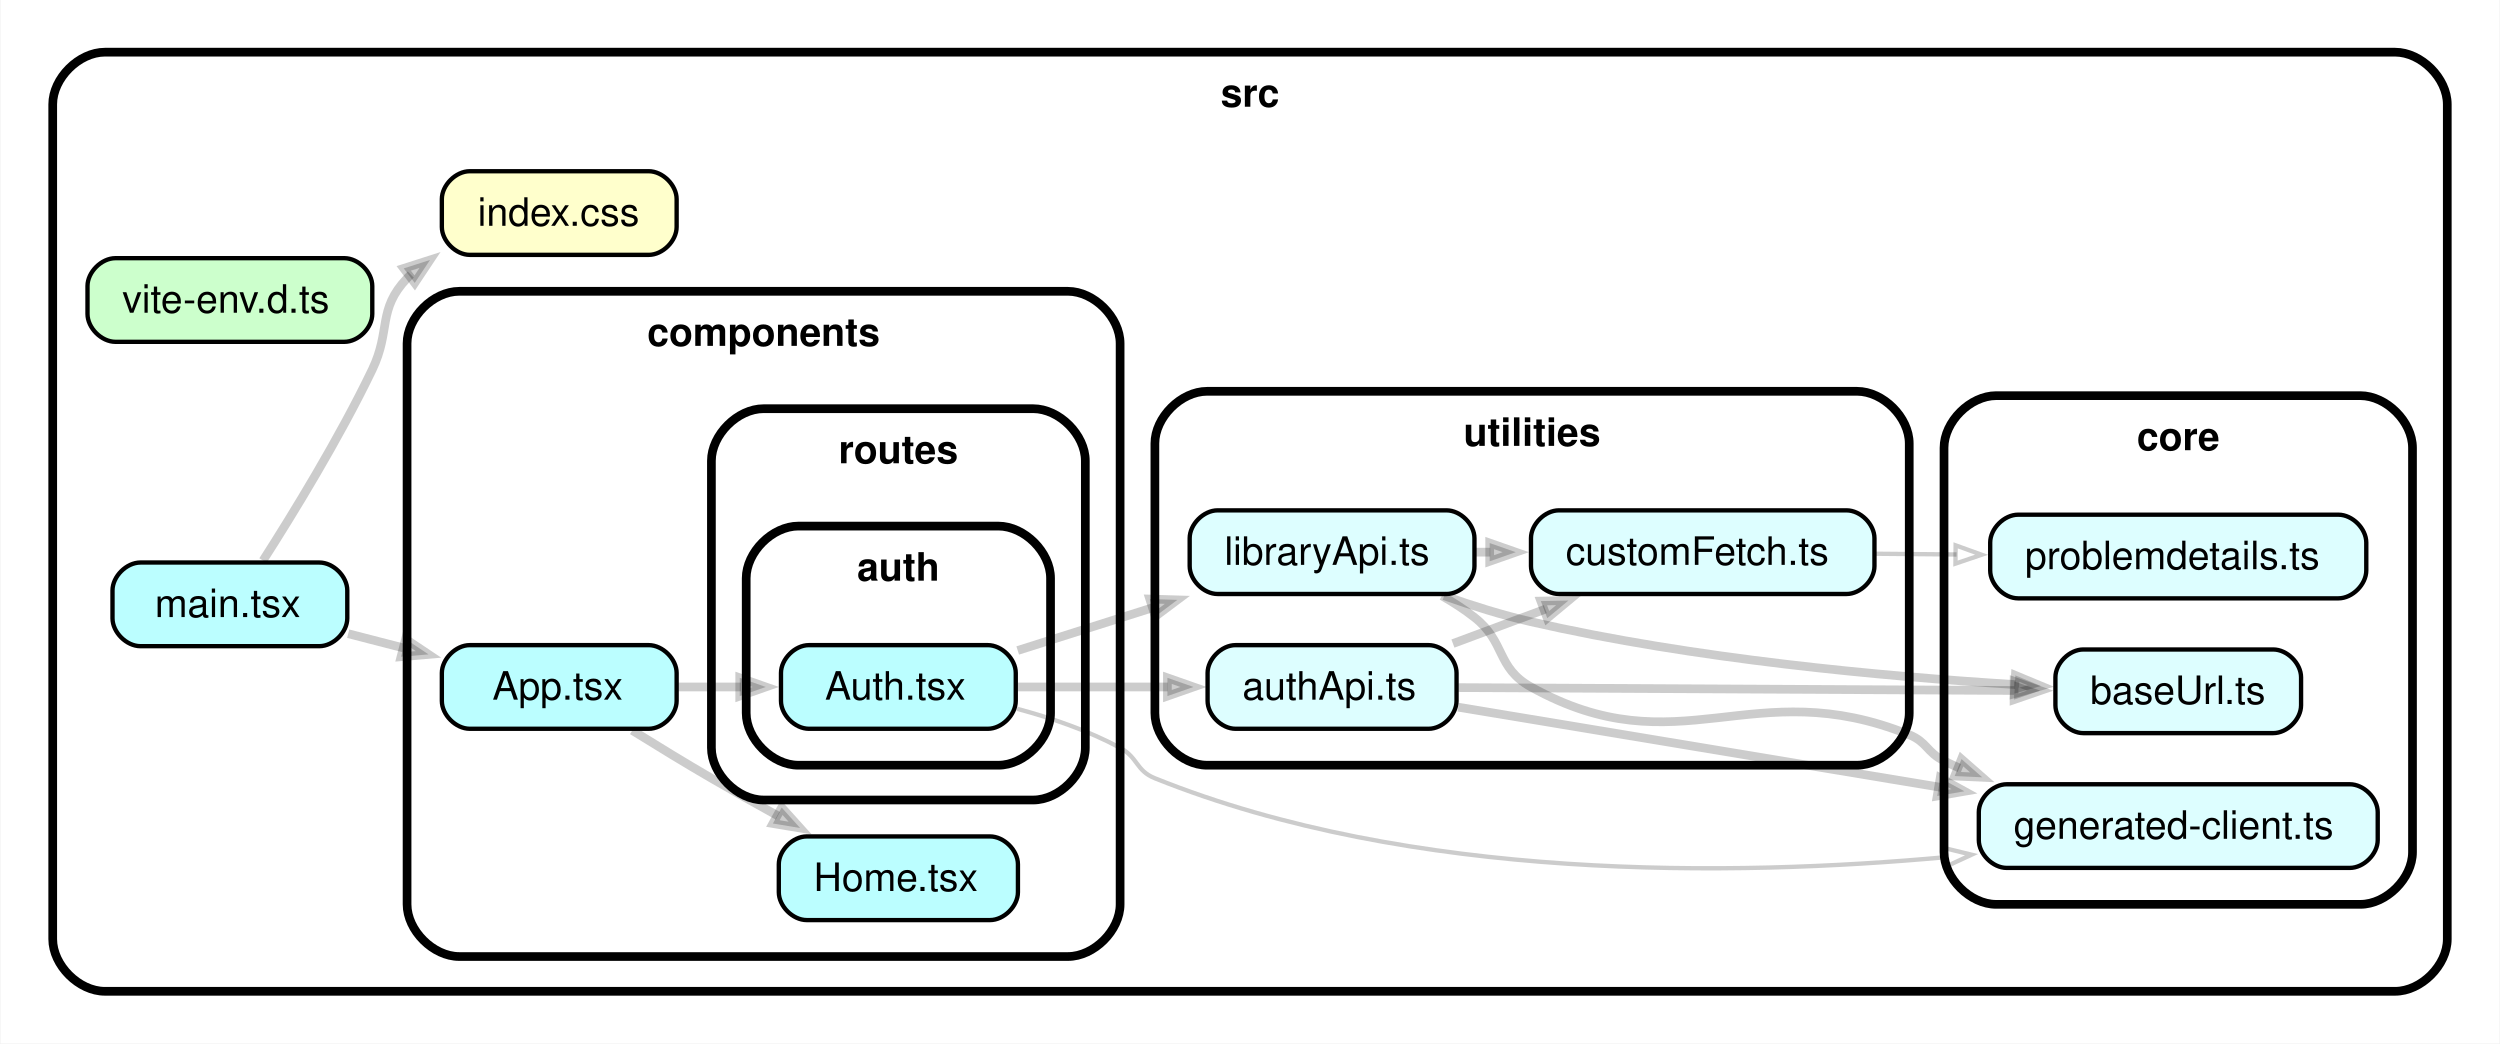
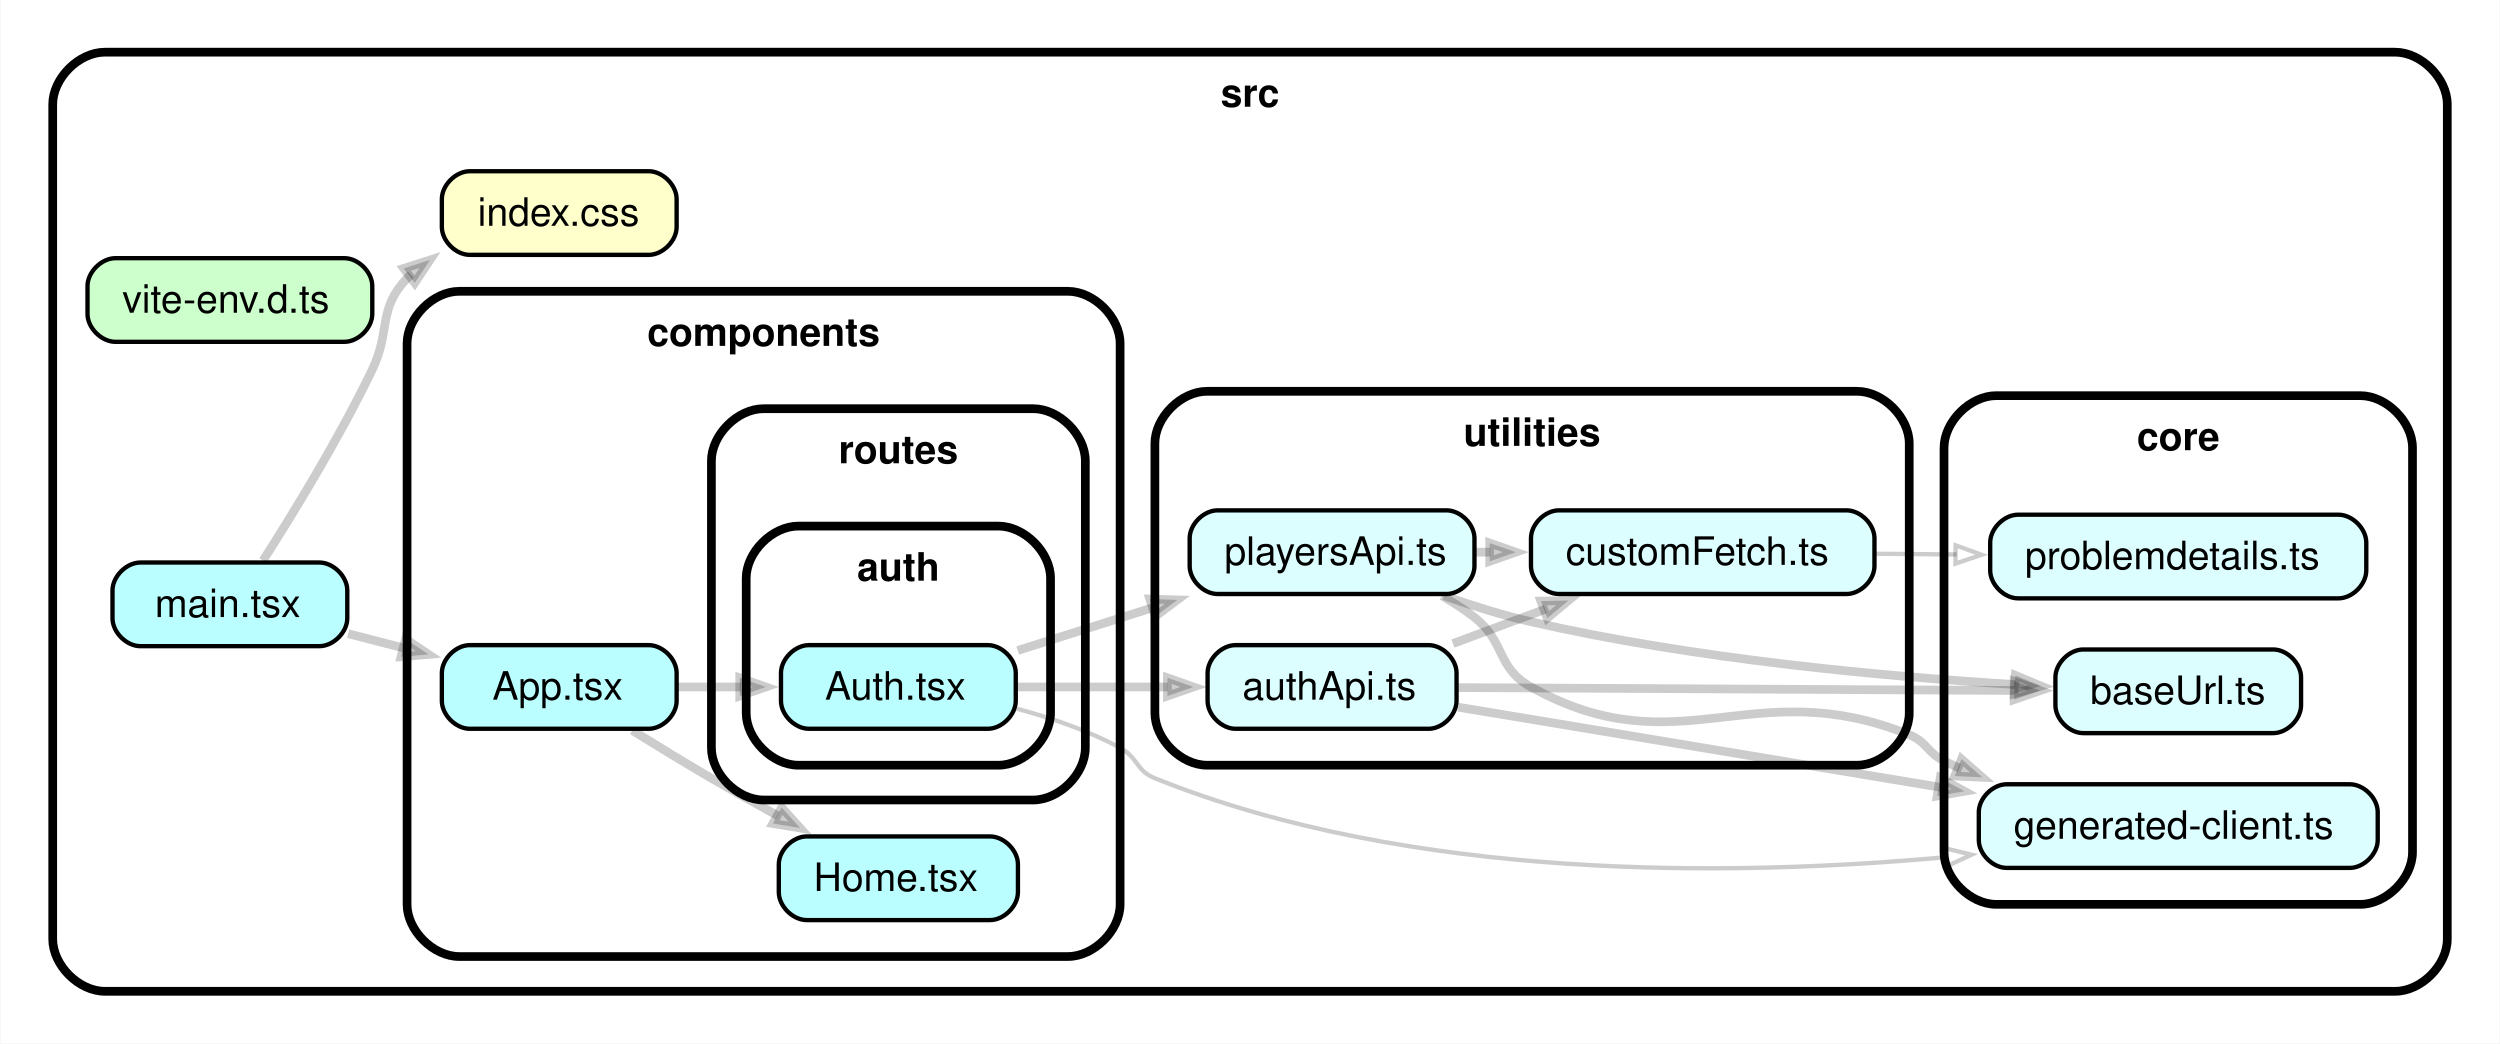
<svg xmlns="http://www.w3.org/2000/svg" xmlns:xlink="http://www.w3.org/1999/xlink" width="575pt" height="240pt" viewBox="0.00 0.00 574.75 240.00">
  <g id="graph0" class="graph" transform="scale(1 1) rotate(0) translate(4 236)">
    <polygon fill="white" stroke="none" points="-4,4 -4,-236 570.75,-236 570.75,4 -4,4" />
    <g id="clust1" class="cluster">
      <path fill="#ffffff" stroke="black" stroke-width="2" d="M20,-8C20,-8 546.75,-8 546.75,-8 552.75,-8 558.75,-14 558.75,-20 558.75,-20 558.75,-212 558.75,-212 558.75,-218 552.75,-224 546.75,-224 546.75,-224 20,-224 20,-224 14,-224 8,-218 8,-212 8,-212 8,-20 8,-20 8,-14 14,-8 20,-8" />
      <text text-anchor="middle" x="283.38" y="-211.45" font-family="Helvetica,sans-Serif" font-weight="bold" font-size="9.00">src</text>
    </g>
    <g id="clust2" class="cluster">
      <path fill="#ffffff" stroke="black" stroke-width="2" d="M101.5,-16C101.5,-16 241.5,-16 241.5,-16 247.5,-16 253.5,-22 253.5,-28 253.5,-28 253.5,-157 253.5,-157 253.5,-163 247.5,-169 241.5,-169 241.5,-169 101.5,-169 101.5,-169 95.5,-169 89.5,-163 89.5,-157 89.5,-157 89.5,-28 89.5,-28 89.5,-22 95.5,-16 101.5,-16" />
      <text text-anchor="middle" x="171.5" y="-156.45" font-family="Helvetica,sans-Serif" font-weight="bold" font-size="9.00">components</text>
    </g>
    <g id="clust3" class="cluster">
      <path fill="#ffffff" stroke="black" stroke-width="2" d="M171.5,-52C171.5,-52 233.5,-52 233.5,-52 239.5,-52 245.5,-58 245.5,-64 245.5,-64 245.5,-130 245.5,-130 245.5,-136 239.5,-142 233.5,-142 233.5,-142 171.5,-142 171.5,-142 165.5,-142 159.5,-136 159.5,-130 159.5,-130 159.5,-64 159.5,-64 159.5,-58 165.5,-52 171.5,-52" />
      <text text-anchor="middle" x="202.5" y="-129.45" font-family="Helvetica,sans-Serif" font-weight="bold" font-size="9.00">routes</text>
    </g>
    <g id="clust4" class="cluster">
      <path fill="#ffffff" stroke="black" stroke-width="2" d="M179.5,-60C179.5,-60 225.5,-60 225.5,-60 231.5,-60 237.5,-66 237.5,-72 237.5,-72 237.5,-103 237.5,-103 237.5,-109 231.5,-115 225.5,-115 225.5,-115 179.5,-115 179.5,-115 173.5,-115 167.5,-109 167.5,-103 167.5,-103 167.5,-72 167.5,-72 167.5,-66 173.5,-60 179.5,-60" />
      <text text-anchor="middle" x="202.5" y="-102.45" font-family="Helvetica,sans-Serif" font-weight="bold" font-size="9.00">auth</text>
    </g>
    <g id="clust5" class="cluster">
      <path fill="#ffffff" stroke="black" stroke-width="2" d="M455,-28C455,-28 538.75,-28 538.75,-28 544.75,-28 550.75,-34 550.75,-40 550.75,-40 550.75,-133 550.75,-133 550.75,-139 544.75,-145 538.75,-145 538.75,-145 455,-145 455,-145 449,-145 443,-139 443,-133 443,-133 443,-40 443,-40 443,-34 449,-28 455,-28" />
      <text text-anchor="middle" x="496.88" y="-132.45" font-family="Helvetica,sans-Serif" font-weight="bold" font-size="9.00">core</text>
    </g>
    <g id="clust6" class="cluster">
      <path fill="#ffffff" stroke="black" stroke-width="2" d="M273.5,-60C273.5,-60 423,-60 423,-60 429,-60 435,-66 435,-72 435,-72 435,-134 435,-134 435,-140 429,-146 423,-146 423,-146 273.5,-146 273.5,-146 267.5,-146 261.5,-140 261.5,-134 261.5,-134 261.5,-72 261.5,-72 261.5,-66 267.5,-60 273.5,-60" />
      <text text-anchor="middle" x="348.25" y="-133.45" font-family="Helvetica,sans-Serif" font-weight="bold" font-size="9.00">utilities</text>
    </g>
    <g id="node1" class="node">
      <g id="a_node1">
        <a xlink:href="src/components/App.tsx" xlink:title="App.tsx">
          <path fill="#bbfeff" stroke="black" d="M145.08,-87.62C145.08,-87.62 103.92,-87.62 103.92,-87.62 100.71,-87.62 97.5,-84.42 97.5,-81.21 97.5,-81.21 97.5,-74.79 97.5,-74.79 97.5,-71.58 100.71,-68.38 103.92,-68.38 103.92,-68.38 145.08,-68.38 145.08,-68.38 148.29,-68.38 151.5,-71.58 151.5,-74.79 151.5,-74.79 151.5,-81.21 151.5,-81.21 151.5,-84.42 148.29,-87.62 145.08,-87.62" />
          <text text-anchor="start" x="109.12" y="-75.08" font-family="Helvetica,sans-Serif" font-size="9.00">App.tsx</text>
        </a>
      </g>
    </g>
    <g id="node2" class="node">
      <g id="a_node2">
        <a xlink:href="src/components/Home.tsx" xlink:title="Home.tsx">
          <path fill="#bbfeff" stroke="black" d="M223.58,-43.62C223.58,-43.62 181.42,-43.62 181.42,-43.62 178.21,-43.62 175,-40.42 175,-37.21 175,-37.21 175,-30.79 175,-30.79 175,-27.58 178.21,-24.38 181.42,-24.38 181.42,-24.38 223.58,-24.38 223.58,-24.38 226.79,-24.38 230,-27.58 230,-30.79 230,-30.79 230,-37.21 230,-37.21 230,-40.42 226.79,-43.62 223.58,-43.62" />
          <text text-anchor="start" x="183" y="-31.07" font-family="Helvetica,sans-Serif" font-size="9.00">Home.tsx</text>
        </a>
      </g>
    </g>
    <g id="edge1" class="edge">
      <path fill="none" stroke="#000000" stroke-width="2" stroke-opacity="0.2" d="M141.31,-68C147,-64.46 153.5,-60.49 159.5,-57 164.4,-54.15 169.68,-51.18 174.78,-48.36" />
      <polygon fill="#000000" fill-opacity="0.2" stroke="#000000" stroke-width="2" stroke-opacity="0.2" points="175.66,-50.27 179.91,-45.55 173.64,-46.59 175.66,-50.27" />
    </g>
    <g id="node3" class="node">
      <g id="a_node3">
        <a xlink:href="src/components/routes/auth/Auth.tsx" xlink:title="Auth.tsx">
          <path fill="#bbfeff" stroke="black" d="M223.08,-87.62C223.08,-87.62 181.92,-87.62 181.92,-87.62 178.71,-87.62 175.5,-84.42 175.5,-81.21 175.5,-81.21 175.5,-74.79 175.5,-74.79 175.5,-71.58 178.71,-68.38 181.92,-68.38 181.92,-68.38 223.08,-68.38 223.08,-68.38 226.29,-68.38 229.5,-71.58 229.5,-74.79 229.5,-74.79 229.5,-81.21 229.5,-81.21 229.5,-84.42 226.29,-87.62 223.08,-87.62" />
          <text text-anchor="start" x="185.62" y="-75.08" font-family="Helvetica,sans-Serif" font-size="9.00">Auth.tsx</text>
        </a>
      </g>
    </g>
    <g id="edge2" class="edge">
      <path fill="none" stroke="#000000" stroke-width="2" stroke-opacity="0.2" d="M151.65,-78C156.38,-78 161.37,-78 166.3,-78" />
      <polygon fill="#000000" fill-opacity="0.2" stroke="#000000" stroke-width="2" stroke-opacity="0.2" points="166.01,-80.1 172.01,-78 166.01,-75.9 166.01,-80.1" />
    </g>
    <g id="node4" class="node">
      <g id="a_node4">
        <a xlink:href="src/core/generated-client.ts" xlink:title="generated-client.ts">
          <path fill="#ddfeff" stroke="black" d="M536.33,-55.62C536.33,-55.62 457.42,-55.62 457.42,-55.62 454.21,-55.62 451,-52.42 451,-49.21 451,-49.21 451,-42.79 451,-42.79 451,-39.58 454.21,-36.38 457.42,-36.38 457.42,-36.38 536.33,-36.38 536.33,-36.38 539.54,-36.38 542.75,-39.58 542.75,-42.79 542.75,-42.79 542.75,-49.21 542.75,-49.21 542.75,-52.42 539.54,-55.62 536.33,-55.62" />
          <text text-anchor="start" x="459" y="-43.08" font-family="Helvetica,sans-Serif" font-size="9.00">generated-client.ts</text>
        </a>
      </g>
    </g>
    <g id="edge3" class="edge">
      <path fill="none" stroke="#000000" stroke-opacity="0.2" d="M229.79,-72.98C237.7,-70.86 246.21,-67.95 253.5,-64 257.66,-61.75 257.12,-58.76 261.5,-57 320.44,-33.26 394.58,-34.37 443.5,-38.86" />
      <polygon fill="none" stroke="#000000" stroke-opacity="0.2" points="443.15,-40.93 449.33,-39.42 443.56,-36.75 443.15,-40.93" />
    </g>
    <g id="node5" class="node">
      <g id="a_node5">
        <a xlink:href="src/utilities/authApi.ts" xlink:title="authApi.ts">
          <path fill="#ddfeff" stroke="black" d="M324.46,-87.62C324.46,-87.62 280.04,-87.62 280.04,-87.62 276.83,-87.62 273.62,-84.42 273.62,-81.21 273.62,-81.21 273.62,-74.79 273.62,-74.79 273.62,-71.58 276.83,-68.38 280.04,-68.38 280.04,-68.38 324.46,-68.38 324.46,-68.38 327.67,-68.38 330.88,-71.58 330.88,-74.79 330.88,-74.79 330.88,-81.21 330.88,-81.21 330.88,-84.42 327.67,-87.62 324.46,-87.62" />
          <text text-anchor="start" x="281.62" y="-75.08" font-family="Helvetica,sans-Serif" font-size="9.00">authApi.ts</text>
        </a>
      </g>
    </g>
    <g id="edge4" class="edge">
      <path fill="none" stroke="#000000" stroke-width="2" stroke-opacity="0.2" d="M229.95,-78C240.57,-78 252.99,-78 264.46,-78" />
      <polygon fill="#000000" fill-opacity="0.2" stroke="#000000" stroke-width="2" stroke-opacity="0.2" points="264.38,-80.1 270.38,-78 264.38,-75.9 264.38,-80.1" />
    </g>
    <g id="node6" class="node">
      <g id="a_node6">
-         <a xlink:href="src/utilities/libraryApi.ts" xlink:title="libraryApi.ts">
+         <a xlink:href="src/utilities/playersApi.ts" xlink:title="playersApi.ts">
          <path fill="#ddfeff" stroke="black" d="M328.58,-118.62C328.58,-118.62 275.92,-118.62 275.92,-118.62 272.71,-118.62 269.5,-115.42 269.5,-112.21 269.5,-112.21 269.5,-105.79 269.5,-105.79 269.5,-102.58 272.71,-99.38 275.92,-99.38 275.92,-99.38 328.58,-99.38 328.58,-99.38 331.79,-99.38 335,-102.58 335,-105.79 335,-105.79 335,-112.21 335,-112.21 335,-115.42 331.79,-118.62 328.58,-118.62" />
-           <text text-anchor="start" x="277.5" y="-106.08" font-family="Helvetica,sans-Serif" font-size="9.00">libraryApi.ts</text>
+           <text text-anchor="start" x="277.5" y="-106.08" font-family="Helvetica,sans-Serif" font-size="9.00">playersApi.ts</text>
        </a>
      </g>
    </g>
    <g id="edge5" class="edge">
      <path fill="none" stroke="#000000" stroke-width="2" stroke-opacity="0.2" d="M229.95,-86.39C239.59,-89.45 250.71,-92.97 261.26,-96.32" />
      <polygon fill="#000000" fill-opacity="0.2" stroke="#000000" stroke-width="2" stroke-opacity="0.2" points="260.32,-98.22 266.67,-98.03 261.59,-94.22 260.32,-98.22" />
    </g>
    <g id="edge9" class="edge">
      <path fill="none" stroke="#000000" stroke-width="2" stroke-opacity="0.2" d="M331.26,-73.35C360.24,-68.53 406.22,-60.89 442.22,-54.91" />
      <polygon fill="#000000" fill-opacity="0.2" stroke="#000000" stroke-width="2" stroke-opacity="0.2" points="442.12,-57.06 447.69,-54 441.43,-52.92 442.12,-57.06" />
    </g>
    <g id="node7" class="node">
      <g id="a_node7">
        <a xlink:href="src/core/baseUrl.ts" xlink:title="baseUrl.ts">
          <path fill="#ddfeff" stroke="black" d="M518.71,-86.62C518.71,-86.62 475.04,-86.62 475.04,-86.62 471.83,-86.62 468.62,-83.42 468.62,-80.21 468.62,-80.21 468.62,-73.79 468.62,-73.79 468.62,-70.58 471.83,-67.38 475.04,-67.38 475.04,-67.38 518.71,-67.38 518.71,-67.38 521.92,-67.38 525.12,-70.58 525.12,-73.79 525.12,-73.79 525.12,-80.21 525.12,-80.21 525.12,-83.42 521.92,-86.62 518.71,-86.62" />
          <text text-anchor="start" x="476.62" y="-74.08" font-family="Helvetica,sans-Serif" font-size="9.00">baseUrl.ts</text>
        </a>
      </g>
    </g>
    <g id="edge8" class="edge">
      <path fill="none" stroke="#000000" stroke-width="2" stroke-opacity="0.2" d="M331.26,-77.85C365.02,-77.68 421.86,-77.38 459.12,-77.19" />
      <polygon fill="#000000" fill-opacity="0.2" stroke="#000000" stroke-width="2" stroke-opacity="0.2" points="459.13,-79.29 465.12,-77.16 459.11,-75.09 459.13,-79.29" />
    </g>
    <g id="node11" class="node">
      <g id="a_node11">
        <a xlink:href="src/utilities/customFetch.ts" xlink:title="customFetch.ts">
          <path fill="#ddfeff" stroke="black" d="M420.58,-118.62C420.58,-118.62 354.42,-118.62 354.42,-118.62 351.21,-118.62 348,-115.42 348,-112.21 348,-112.21 348,-105.79 348,-105.79 348,-102.58 351.21,-99.38 354.42,-99.38 354.42,-99.38 420.58,-99.38 420.58,-99.38 423.79,-99.38 427,-102.58 427,-105.79 427,-105.79 427,-112.21 427,-112.21 427,-115.42 423.79,-118.62 420.58,-118.62" />
          <text text-anchor="start" x="356" y="-106.08" font-family="Helvetica,sans-Serif" font-size="9.00">customFetch.ts</text>
        </a>
      </g>
    </g>
    <g id="edge10" class="edge">
      <path fill="none" stroke="#000000" stroke-width="2" stroke-opacity="0.2" d="M330.05,-87.98C336.81,-90.5 344.18,-93.24 351.29,-95.89" />
      <polygon fill="#000000" fill-opacity="0.2" stroke="#000000" stroke-width="2" stroke-opacity="0.2" points="350.27,-97.75 356.63,-97.88 351.74,-93.82 350.27,-97.75" />
    </g>
    <g id="edge13" class="edge">
      <path fill="none" stroke="#000000" stroke-width="2" stroke-opacity="0.2" d="M327.51,-98.96C330.14,-97.46 332.7,-95.81 335,-94 342.21,-88.35 339.99,-82.45 348,-78 382.07,-59.07 398.87,-81.62 435,-67 439.12,-65.33 439.02,-62.97 443,-61 444.15,-60.43 445.32,-59.88 446.52,-59.35" />
      <polygon fill="#000000" fill-opacity="0.2" stroke="#000000" stroke-width="2" stroke-opacity="0.2" points="447.02,-61.41 451.8,-57.22 445.45,-57.51 447.02,-61.41" />
    </g>
    <g id="edge12" class="edge">
      <path fill="none" stroke="#000000" stroke-width="2" stroke-opacity="0.2" d="M328.03,-98.97C334.44,-96.7 341.41,-94.51 348,-93 385.41,-84.42 429.22,-80.41 459.4,-78.55" />
      <polygon fill="#000000" fill-opacity="0.2" stroke="#000000" stroke-width="2" stroke-opacity="0.2" points="459.41,-80.66 465.28,-78.22 459.17,-76.46 459.41,-80.66" />
    </g>
    <g id="edge14" class="edge">
      <path fill="none" stroke="#000000" stroke-width="2" stroke-opacity="0.2" d="M335.2,-109C336.33,-109 337.48,-109 338.63,-109" />
      <polygon fill="#000000" fill-opacity="0.2" stroke="#000000" stroke-width="2" stroke-opacity="0.2" points="338.5,-111.1 344.5,-109 338.5,-106.9 338.5,-111.1" />
    </g>
    <g id="node8" class="node">
      <g id="a_node8">
        <a xlink:href="src/core/problemdetails.ts" xlink:title="problemdetails.ts">
          <path fill="#ddfeff" stroke="black" d="M533.71,-117.62C533.71,-117.62 460.04,-117.62 460.04,-117.62 456.83,-117.62 453.62,-114.42 453.62,-111.21 453.62,-111.21 453.62,-104.79 453.62,-104.79 453.62,-101.58 456.83,-98.38 460.04,-98.38 460.04,-98.38 533.71,-98.38 533.71,-98.38 536.92,-98.38 540.12,-101.58 540.12,-104.79 540.12,-104.79 540.12,-111.21 540.12,-111.21 540.12,-114.42 536.92,-117.62 533.71,-117.62" />
          <text text-anchor="start" x="461.62" y="-105.08" font-family="Helvetica,sans-Serif" font-size="9.00">problemdetails.ts</text>
        </a>
      </g>
    </g>
    <g id="node9" class="node">
      <g id="a_node9">
        <a xlink:href="src/index.css" xlink:title="index.css">
          <path fill="#ffffcc" stroke="black" d="M145.08,-196.62C145.08,-196.62 103.92,-196.62 103.92,-196.62 100.71,-196.62 97.5,-193.42 97.5,-190.21 97.5,-190.21 97.5,-183.79 97.5,-183.79 97.5,-180.58 100.71,-177.38 103.92,-177.38 103.92,-177.38 145.08,-177.38 145.08,-177.38 148.29,-177.38 151.5,-180.58 151.5,-183.79 151.5,-183.79 151.5,-190.21 151.5,-190.21 151.5,-193.42 148.29,-196.62 145.08,-196.62" />
          <text text-anchor="start" x="105.75" y="-184.07" font-family="Helvetica,sans-Serif" font-size="9.00">index.css</text>
        </a>
      </g>
    </g>
    <g id="node10" class="node">
      <g id="a_node10">
        <a xlink:href="src/main.tsx" xlink:title="main.tsx">
          <path fill="#bbfeff" stroke="black" d="M69.33,-106.62C69.33,-106.62 28.17,-106.62 28.17,-106.62 24.96,-106.62 21.75,-103.42 21.75,-100.21 21.75,-100.21 21.75,-93.79 21.75,-93.79 21.75,-90.58 24.96,-87.38 28.17,-87.38 28.17,-87.38 69.33,-87.38 69.33,-87.38 72.54,-87.38 75.75,-90.58 75.75,-93.79 75.75,-93.79 75.75,-100.21 75.75,-100.21 75.75,-103.42 72.54,-106.62 69.33,-106.62" />
          <text text-anchor="start" x="31.5" y="-94.08" font-family="Helvetica,sans-Serif" font-size="9.00">main.tsx</text>
        </a>
      </g>
    </g>
    <g id="edge7" class="edge">
      <path fill="none" stroke="#000000" stroke-width="2" stroke-opacity="0.2" d="M75.96,-90.25C80.09,-89.18 84.41,-88.07 88.7,-86.96" />
      <polygon fill="#000000" fill-opacity="0.2" stroke="#000000" stroke-width="2" stroke-opacity="0.2" points="89.16,-89.02 94.44,-85.49 88.11,-84.95 89.16,-89.02" />
    </g>
    <g id="edge6" class="edge">
      <path fill="none" stroke="#000000" stroke-width="2" stroke-opacity="0.2" d="M56.36,-107.07C63.18,-117.71 73.87,-135.12 81.5,-151 85.82,-160 82.62,-164.76 89.5,-172 89.78,-172.29 90.06,-172.58 90.35,-172.86" />
      <polygon fill="#000000" fill-opacity="0.2" stroke="#000000" stroke-width="2" stroke-opacity="0.2" points="88.73,-174.27 94.78,-176.21 91.26,-170.92 88.73,-174.27" />
    </g>
    <g id="edge11" class="edge">
      <path fill="none" stroke="#000000" stroke-opacity="0.2" d="M427.26,-108.64C433.31,-108.58 439.63,-108.52 445.88,-108.47" />
      <polygon fill="none" stroke="#000000" stroke-opacity="0.2" points="445.67,-110.57 451.65,-108.41 445.63,-106.37 445.67,-110.57" />
    </g>
    <g id="node12" class="node">
      <g id="a_node12">
        <a xlink:href="src/vite-env.d.ts" xlink:title="vite-env.d.ts">
          <path fill="#ccffcc" stroke="black" d="M75.08,-176.62C75.08,-176.62 22.42,-176.62 22.42,-176.62 19.21,-176.62 16,-173.42 16,-170.21 16,-170.21 16,-163.79 16,-163.79 16,-160.58 19.21,-157.38 22.42,-157.38 22.42,-157.38 75.08,-157.38 75.08,-157.38 78.29,-157.38 81.5,-160.58 81.5,-163.79 81.5,-163.79 81.5,-170.21 81.5,-170.21 81.5,-173.42 78.29,-176.62 75.08,-176.62" />
          <text text-anchor="start" x="24" y="-164.07" font-family="Helvetica,sans-Serif" font-size="9.00">vite-env.d.ts</text>
        </a>
      </g>
    </g>
  </g>
</svg>
